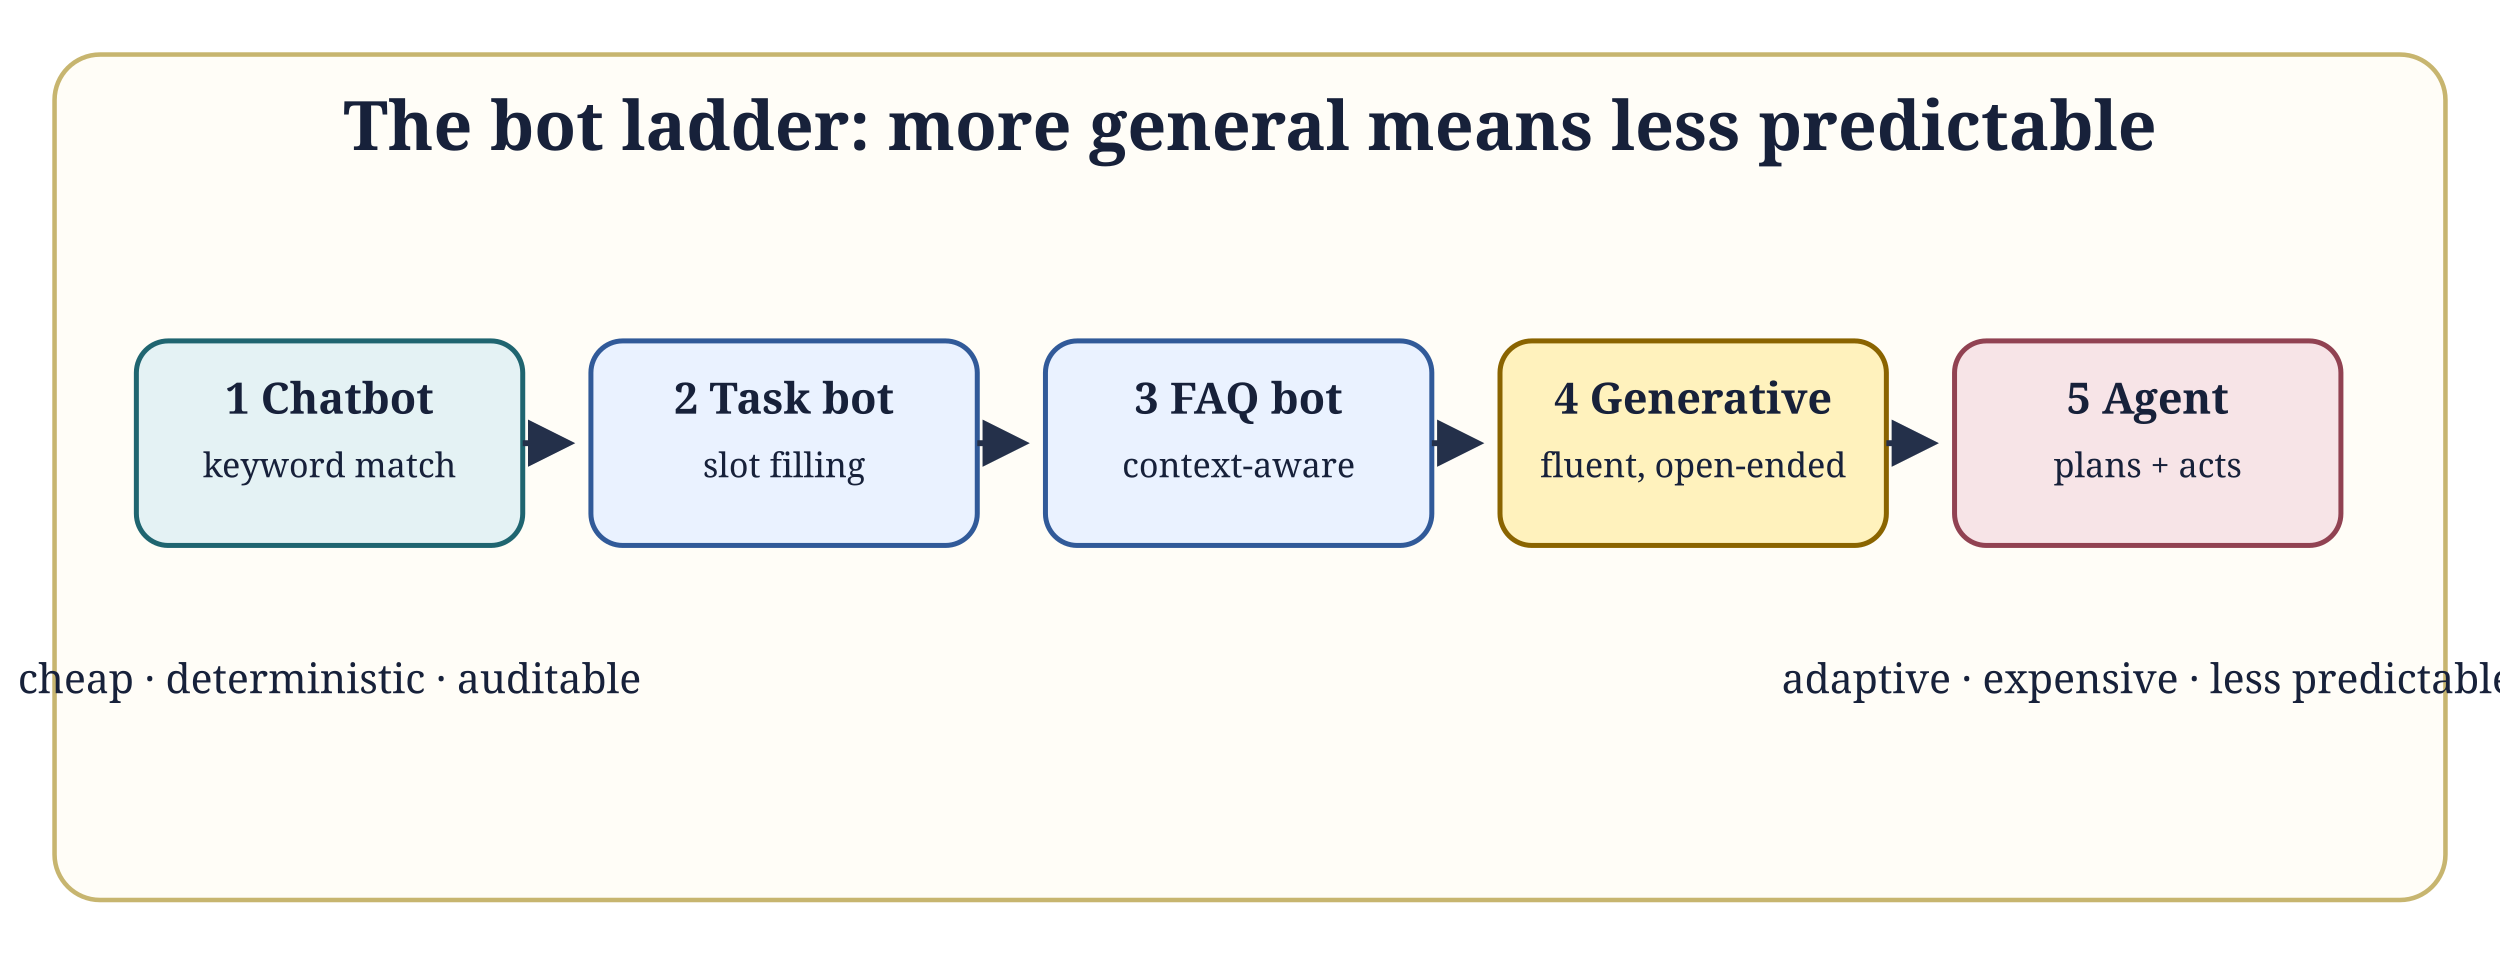
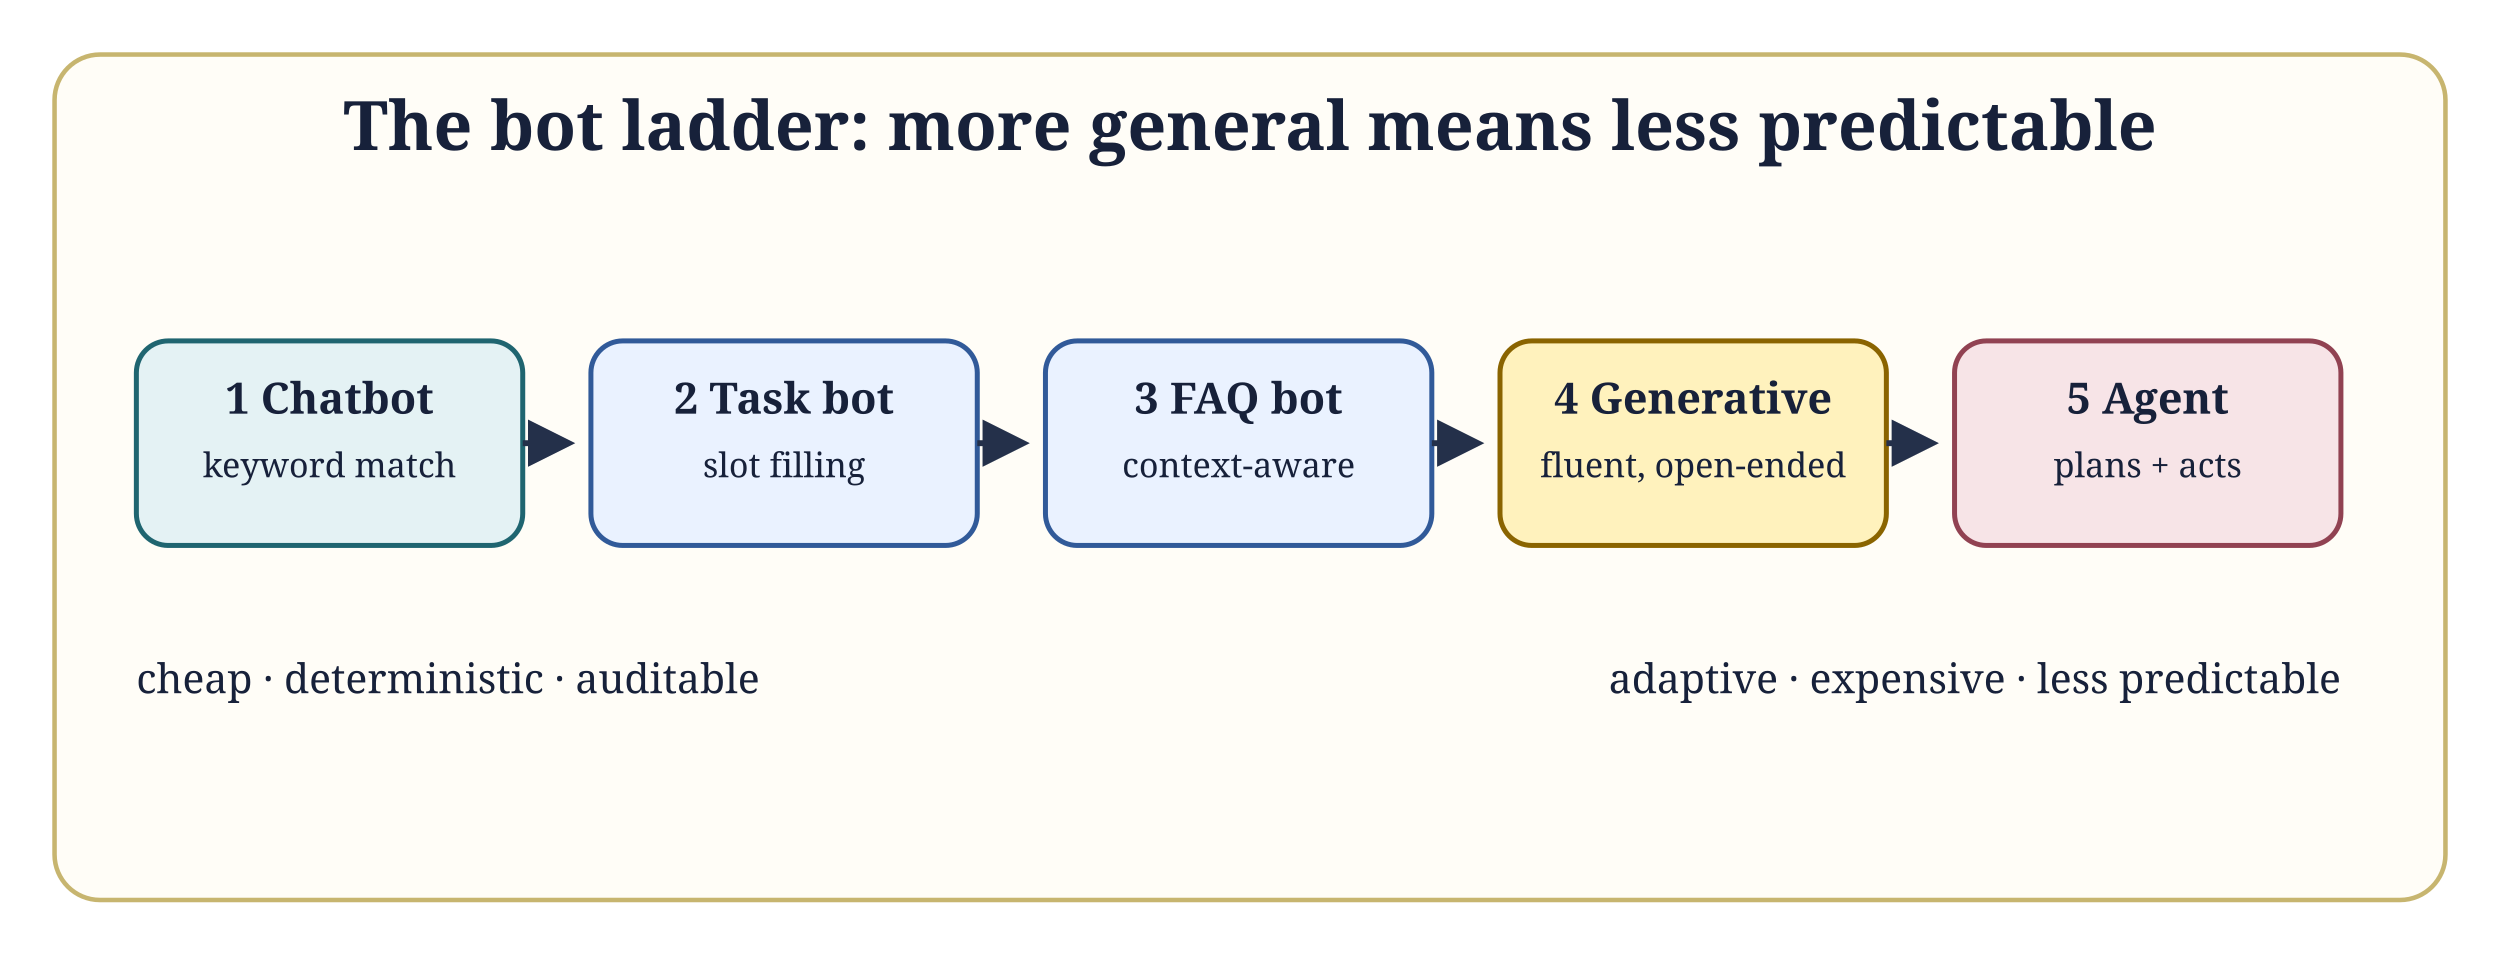
<svg xmlns="http://www.w3.org/2000/svg" viewBox="0 0 1100 420" role="img" aria-labelledby="title desc">
  <defs>
    <marker id="a" viewBox="0 0 10 10" refX="8.5" refY="5" markerWidth="8" markerHeight="8" orient="auto">
      <path d="M0 0L10 5L0 10z" fill="#24304a" />
    </marker>
  </defs>
  <rect x="24" y="24" width="1052" height="372" rx="20" fill="#fffdf7" stroke="#c7b56f" stroke-width="2" />
  <text x="550" y="66" text-anchor="middle" font-family="Georgia,serif" font-size="30" font-weight="700" fill="#17213a">The bot ladder: more general means less predictable</text>
  <g font-family="Georgia,serif" fill="#17213a">
    <rect x="60" y="150" width="170" height="90" rx="14" fill="#e4f2f4" stroke="#1f6570" stroke-width="2.2" />
    <text x="145" y="182" text-anchor="middle" font-size="19" font-weight="700">1 Chatbot</text>
    <text x="145" y="210" text-anchor="middle" font-size="15">keyword match</text>
    <rect x="260" y="150" width="170" height="90" rx="14" fill="#eaf2ff" stroke="#315a99" stroke-width="2.2" />
    <text x="345" y="182" text-anchor="middle" font-size="19" font-weight="700">2 Task bot</text>
    <text x="345" y="210" text-anchor="middle" font-size="15">slot filling</text>
    <rect x="460" y="150" width="170" height="90" rx="14" fill="#eaf2ff" stroke="#315a99" stroke-width="2.2" />
    <text x="545" y="182" text-anchor="middle" font-size="19" font-weight="700">3 FAQ bot</text>
    <text x="545" y="210" text-anchor="middle" font-size="15">context-aware</text>
    <rect x="660" y="150" width="170" height="90" rx="14" fill="#fff2bd" stroke="#8a6400" stroke-width="2.2" />
    <text x="745" y="182" text-anchor="middle" font-size="19" font-weight="700">4 Generative</text>
    <text x="745" y="210" text-anchor="middle" font-size="15">fluent, open-ended</text>
    <rect x="860" y="150" width="170" height="90" rx="14" fill="#f7e4e7" stroke="#914252" stroke-width="2.2" />
    <text x="945" y="182" text-anchor="middle" font-size="19" font-weight="700">5 Agent</text>
    <text x="945" y="210" text-anchor="middle" font-size="15">plans + acts</text>
-     <text x="145" y="305" text-anchor="middle" font-size="18">cheap · deterministic · auditable</text>
-     <text x="945" y="305" text-anchor="middle" font-size="18">adaptive · expensive · less predictable</text>
+     <text x="60" y="305" text-anchor="start" font-size="18">cheap · deterministic · auditable</text>
+     <text x="1030" y="305" text-anchor="end" font-size="18">adaptive · expensive · less predictable</text>
  </g>
  <g stroke="#24304a" stroke-width="2.6" fill="none" marker-end="url(#a)">
    <line x1="230" y1="195" x2="250" y2="195" />
    <line x1="430" y1="195" x2="450" y2="195" />
    <line x1="630" y1="195" x2="650" y2="195" />
    <line x1="830" y1="195" x2="850" y2="195" />
  </g>
</svg>
